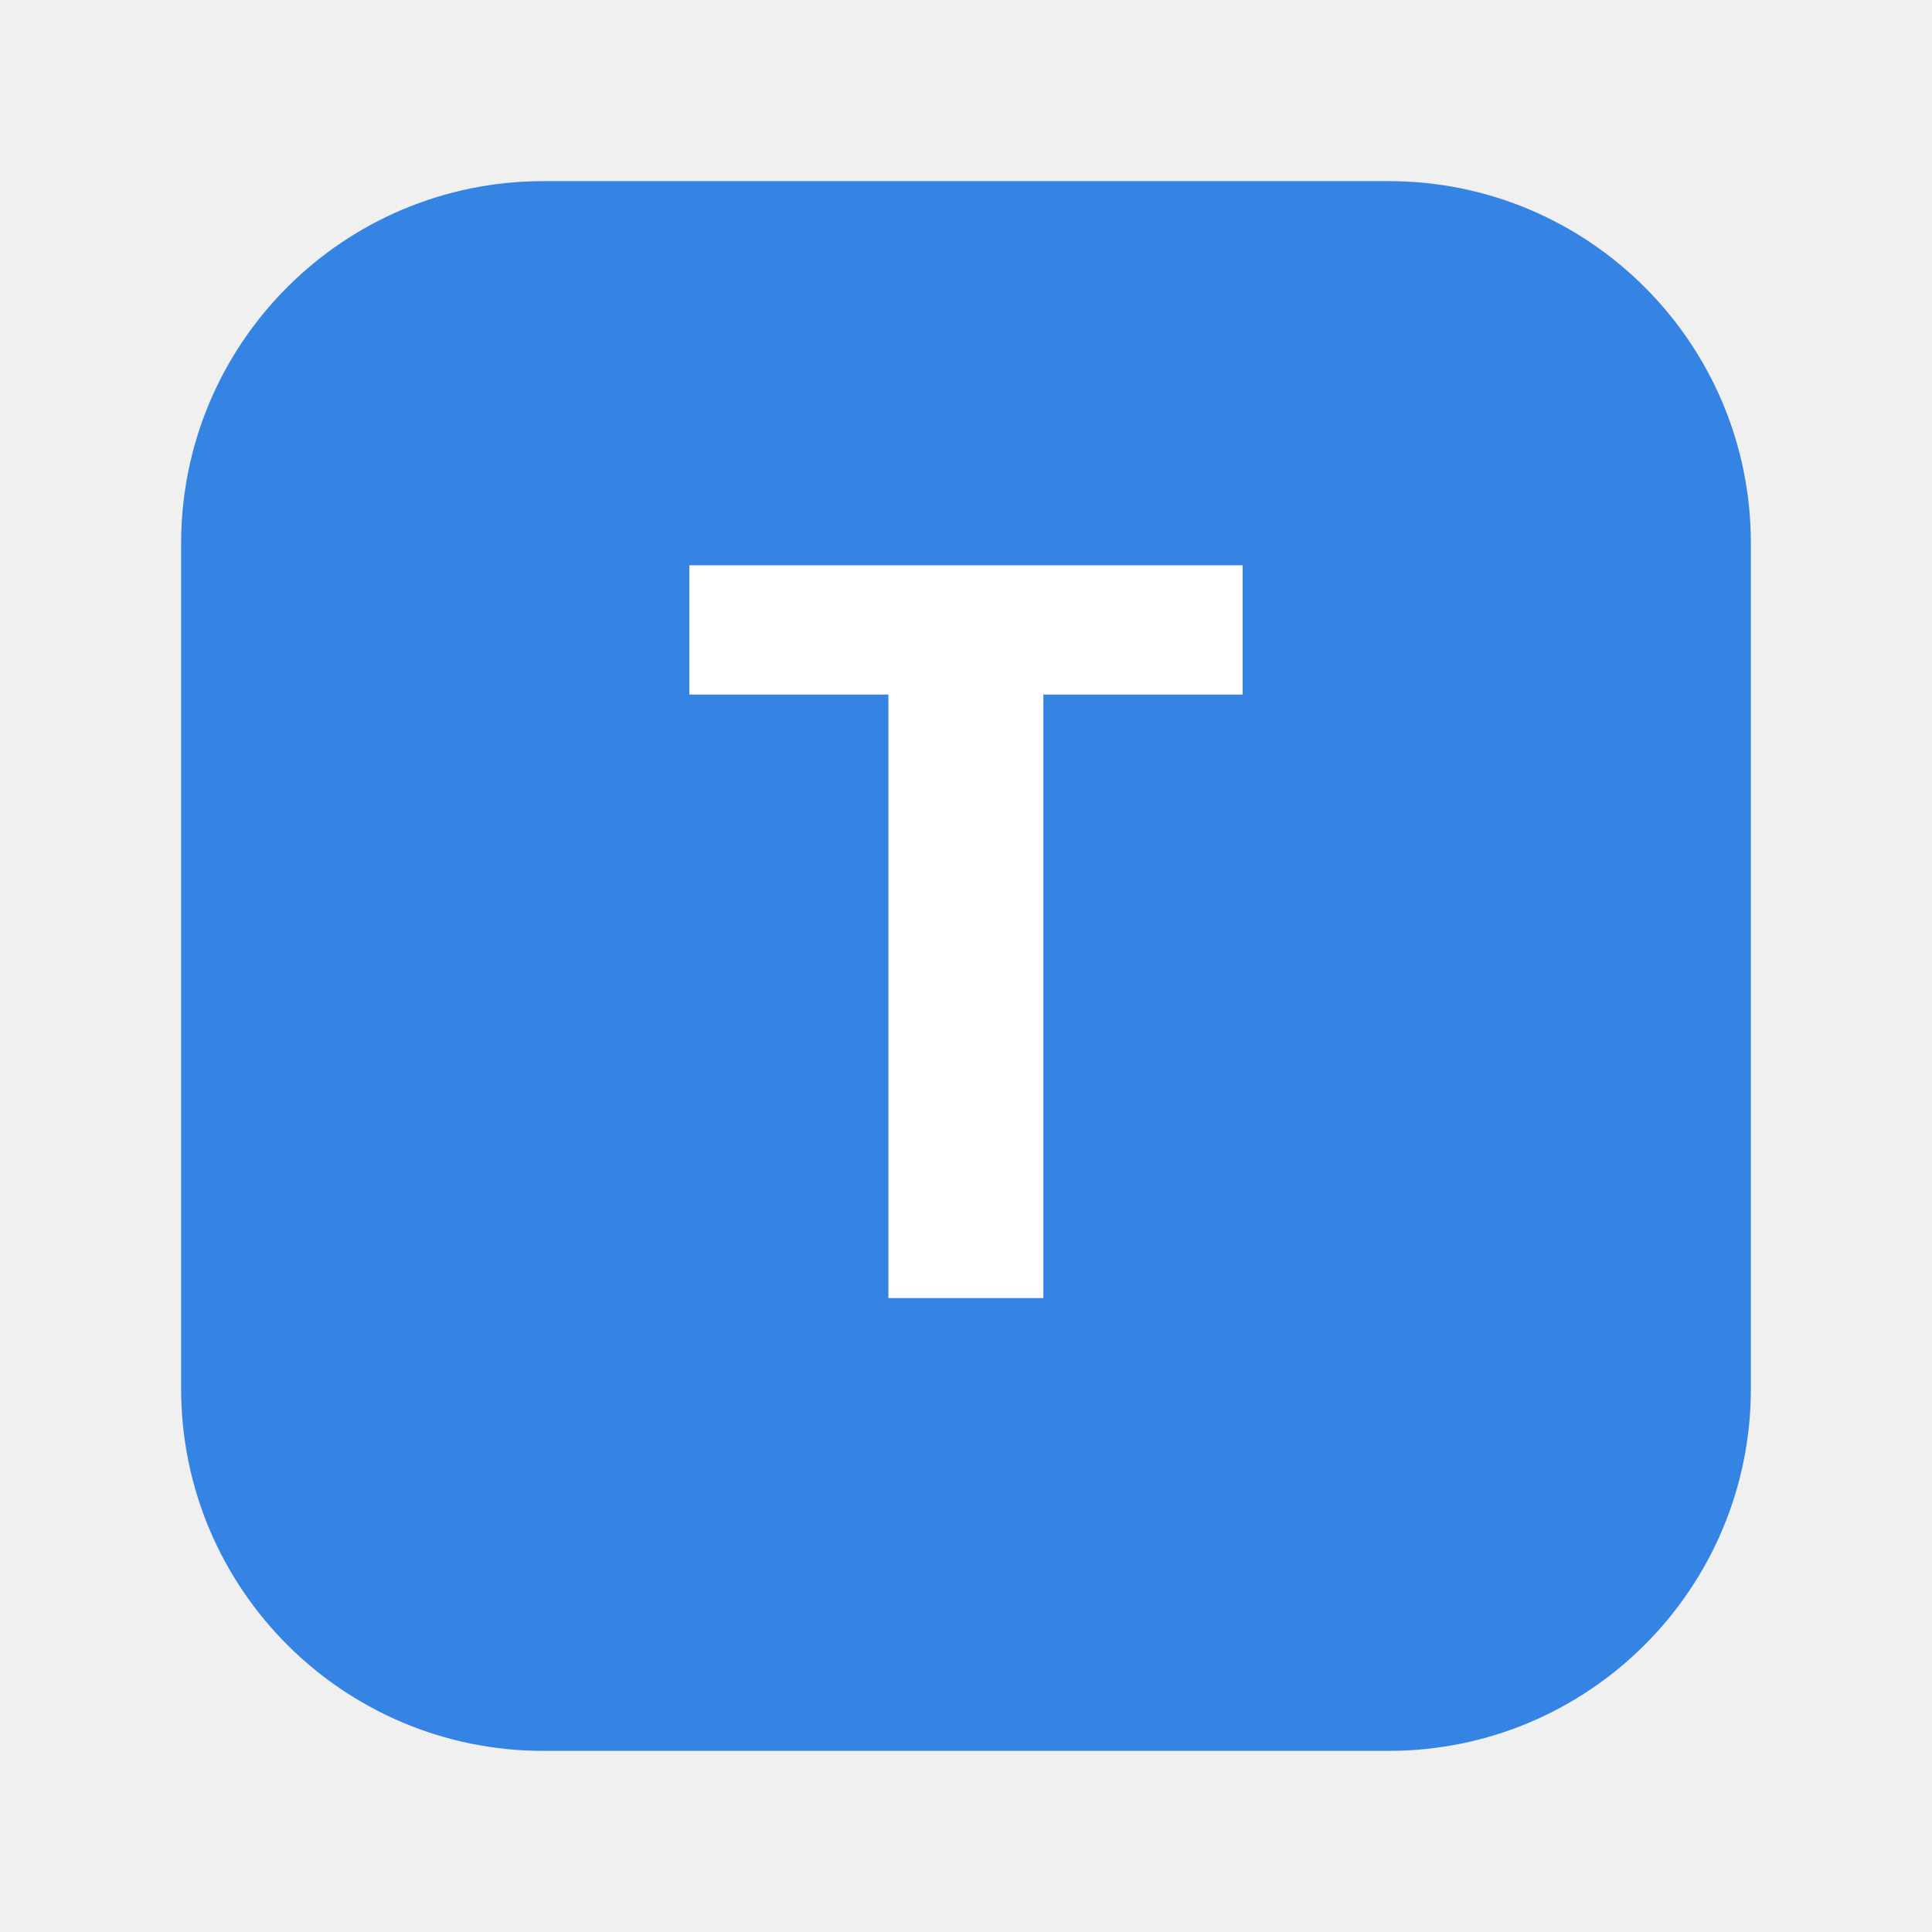
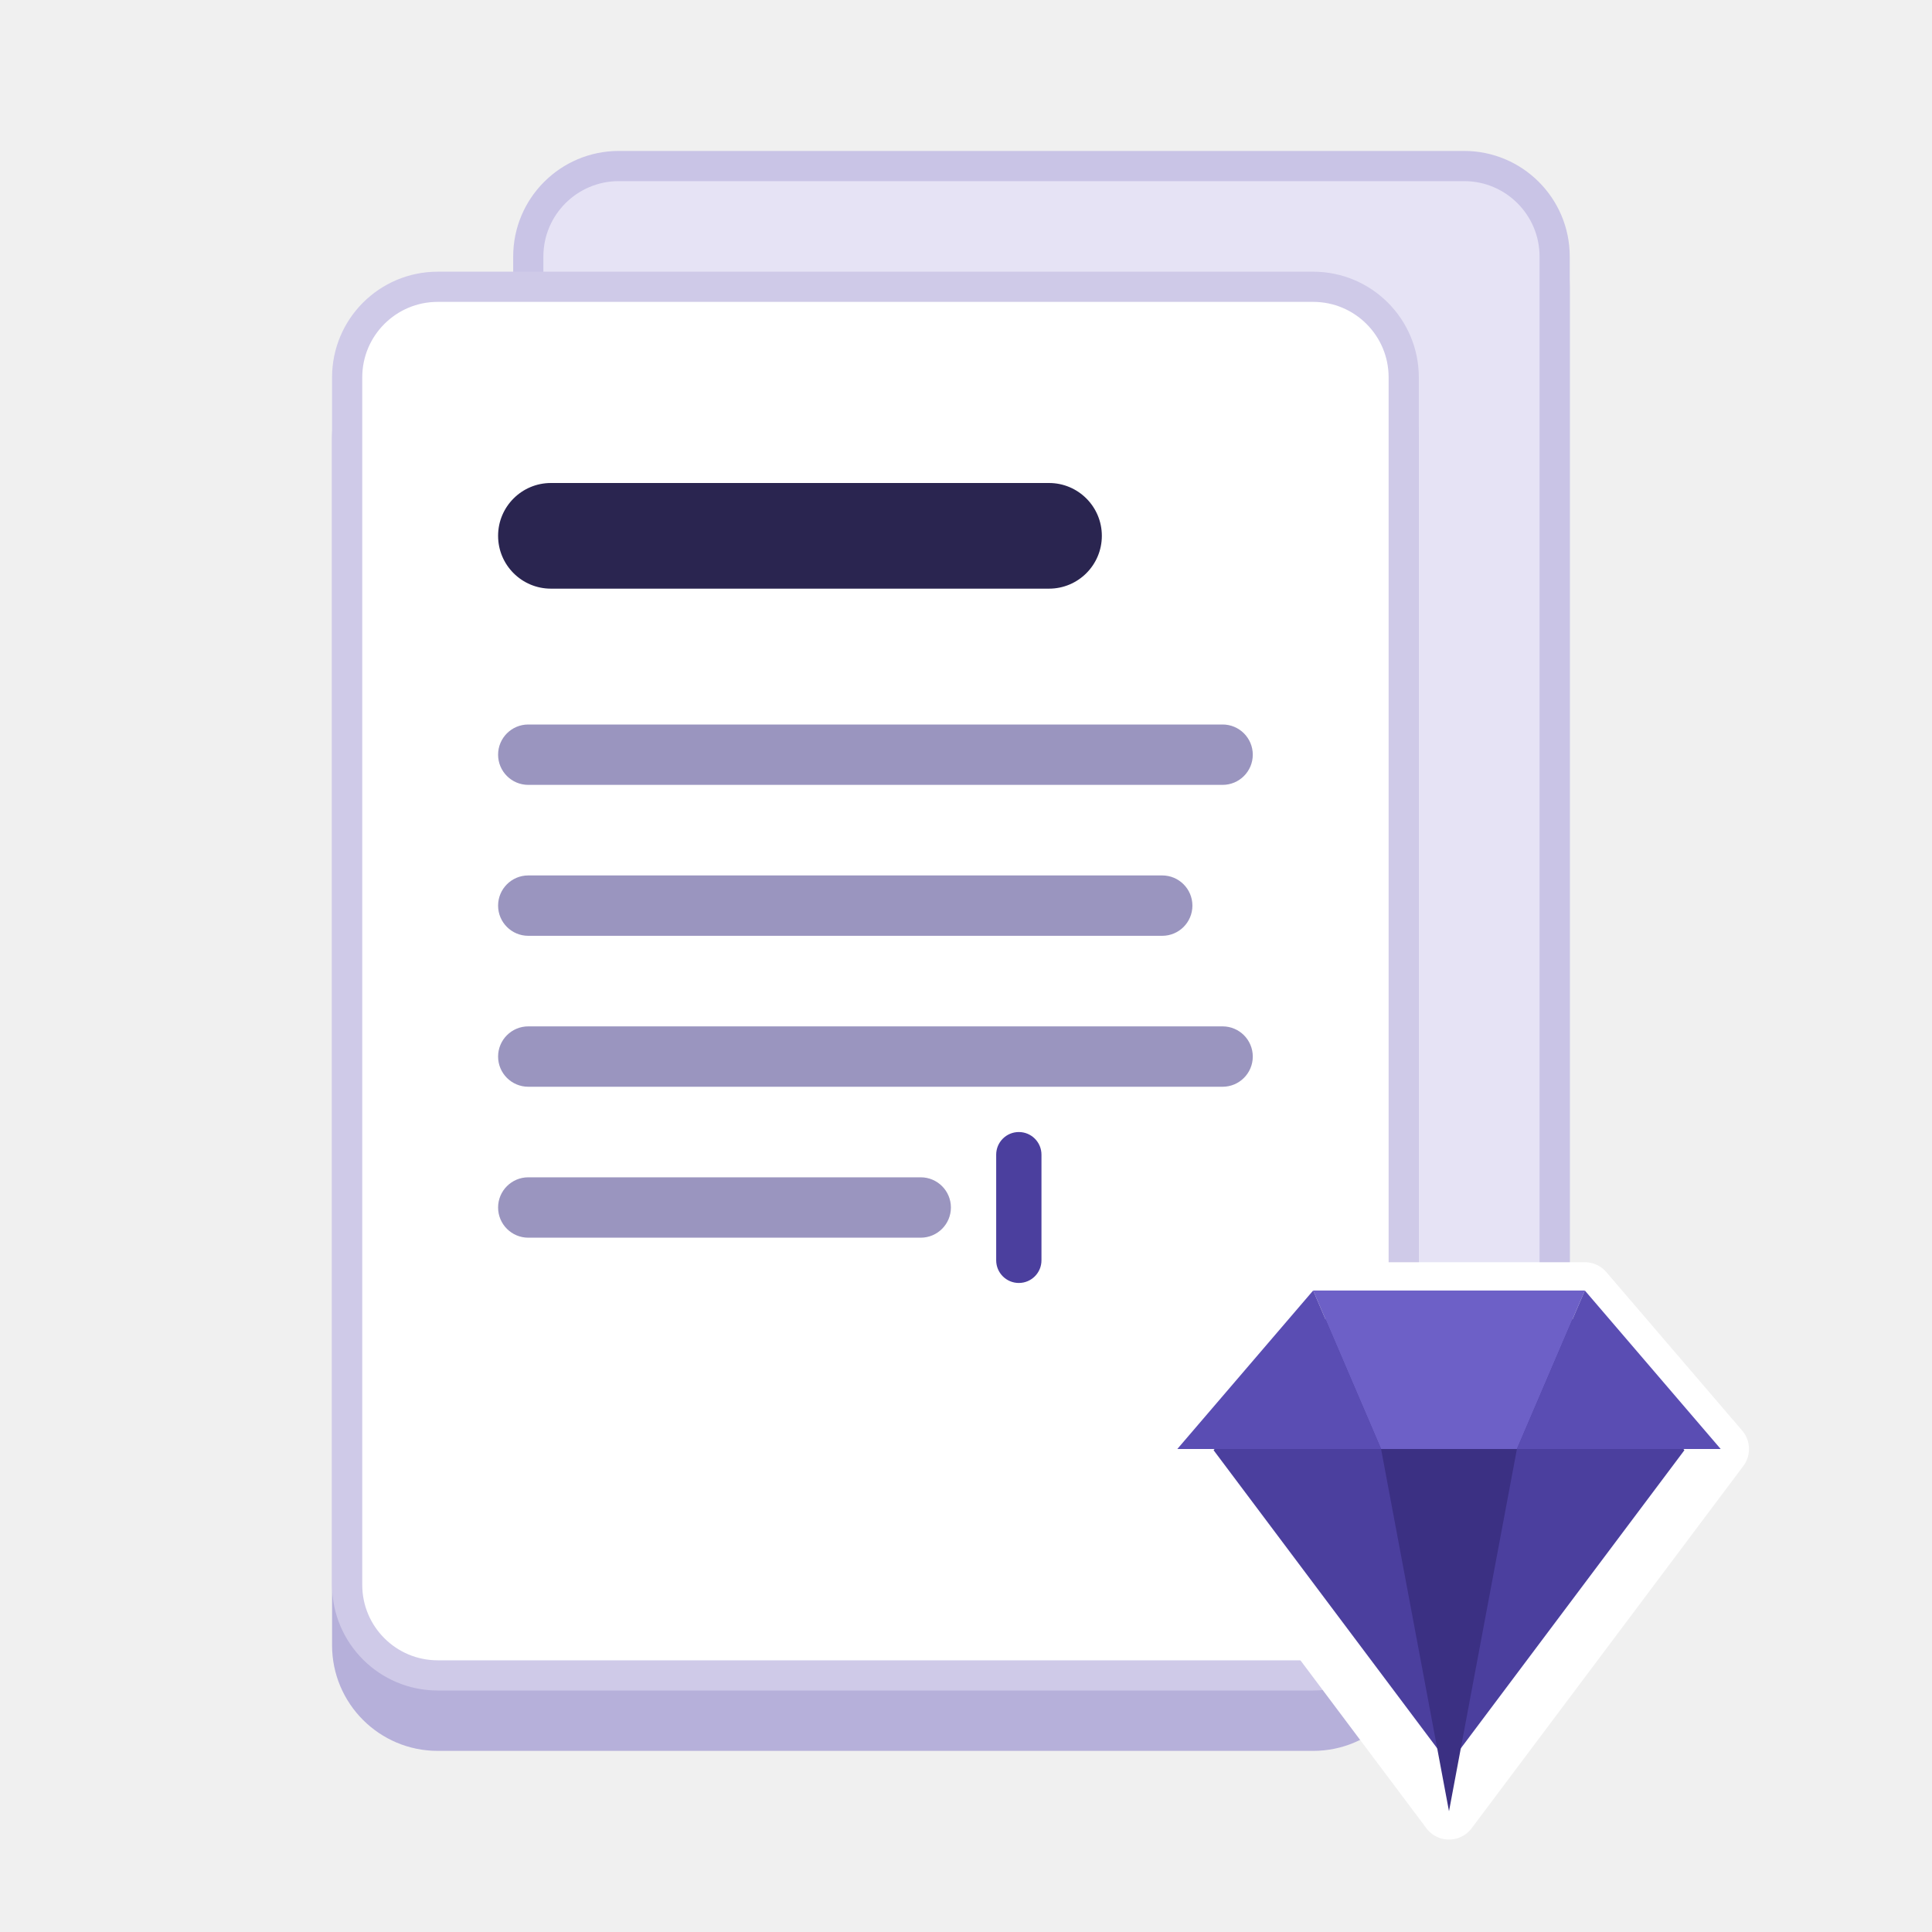
- <svg xmlns="http://www.w3.org/2000/svg" width="128" height="128" viewBox="0 0 128 128">
-   <rect x="12" y="12" width="104" height="104" rx="24" fill="#3584e4" />
-   <text x="64" y="86" font-family="sans-serif" font-size="68" font-weight="700" text-anchor="middle" fill="#ffffff">T</text>
+ <svg xmlns="http://www.w3.org/2000/svg" width="128" height="128" viewBox="0 0 128 128" role="img" aria-label="Typecase">
+   <rect x="34" y="12" width="70" height="92" rx="7" fill="#C9C4E6" />
+   <rect x="35" y="11" width="68" height="88" rx="6" fill="#E6E3F5" stroke="#C9C4E6" stroke-width="2" />
+   <rect x="22" y="22" width="72" height="94" rx="7" fill="#B6B0DA" />
+   <rect x="23" y="19" width="70" height="92" rx="6" fill="#FFFFFF" stroke="#CFCAE8" stroke-width="2" />
+   <rect x="33" y="32" width="40" height="7" rx="3.5" fill="#2A2550" />
+   <rect x="33" y="48" width="50" height="4" rx="2" fill="#9A95BF" />
+   <rect x="33" y="58" width="46" height="4" rx="2" fill="#9A95BF" />
+   <rect x="33" y="68" width="50" height="4" rx="2" fill="#9A95BF" />
+   <rect x="33" y="78" width="30" height="4" rx="2" fill="#9A95BF" />
+   <rect x="66" y="75" width="3" height="10" rx="1.5" fill="#4B3F9E" />
+   <g transform="translate(72 78) scale(0.75)">
+     <polygon points="8,24 20,10 44,10 56,24 32,56" fill="#4B3F9E" stroke="#FFFFFF" stroke-width="5" stroke-linejoin="round" />
+     <polygon points="20,10 44,10 38,24 26,24" fill="#6D60C7" />
+     <polygon points="8,24 20,10 26,24" fill="#5A4DB3" />
+     <polygon points="56,24 44,10 38,24" fill="#5A4DB3" />
+     <polygon points="26,24 38,24 32,56" fill="#3B3083" />
+   </g>
</svg>
